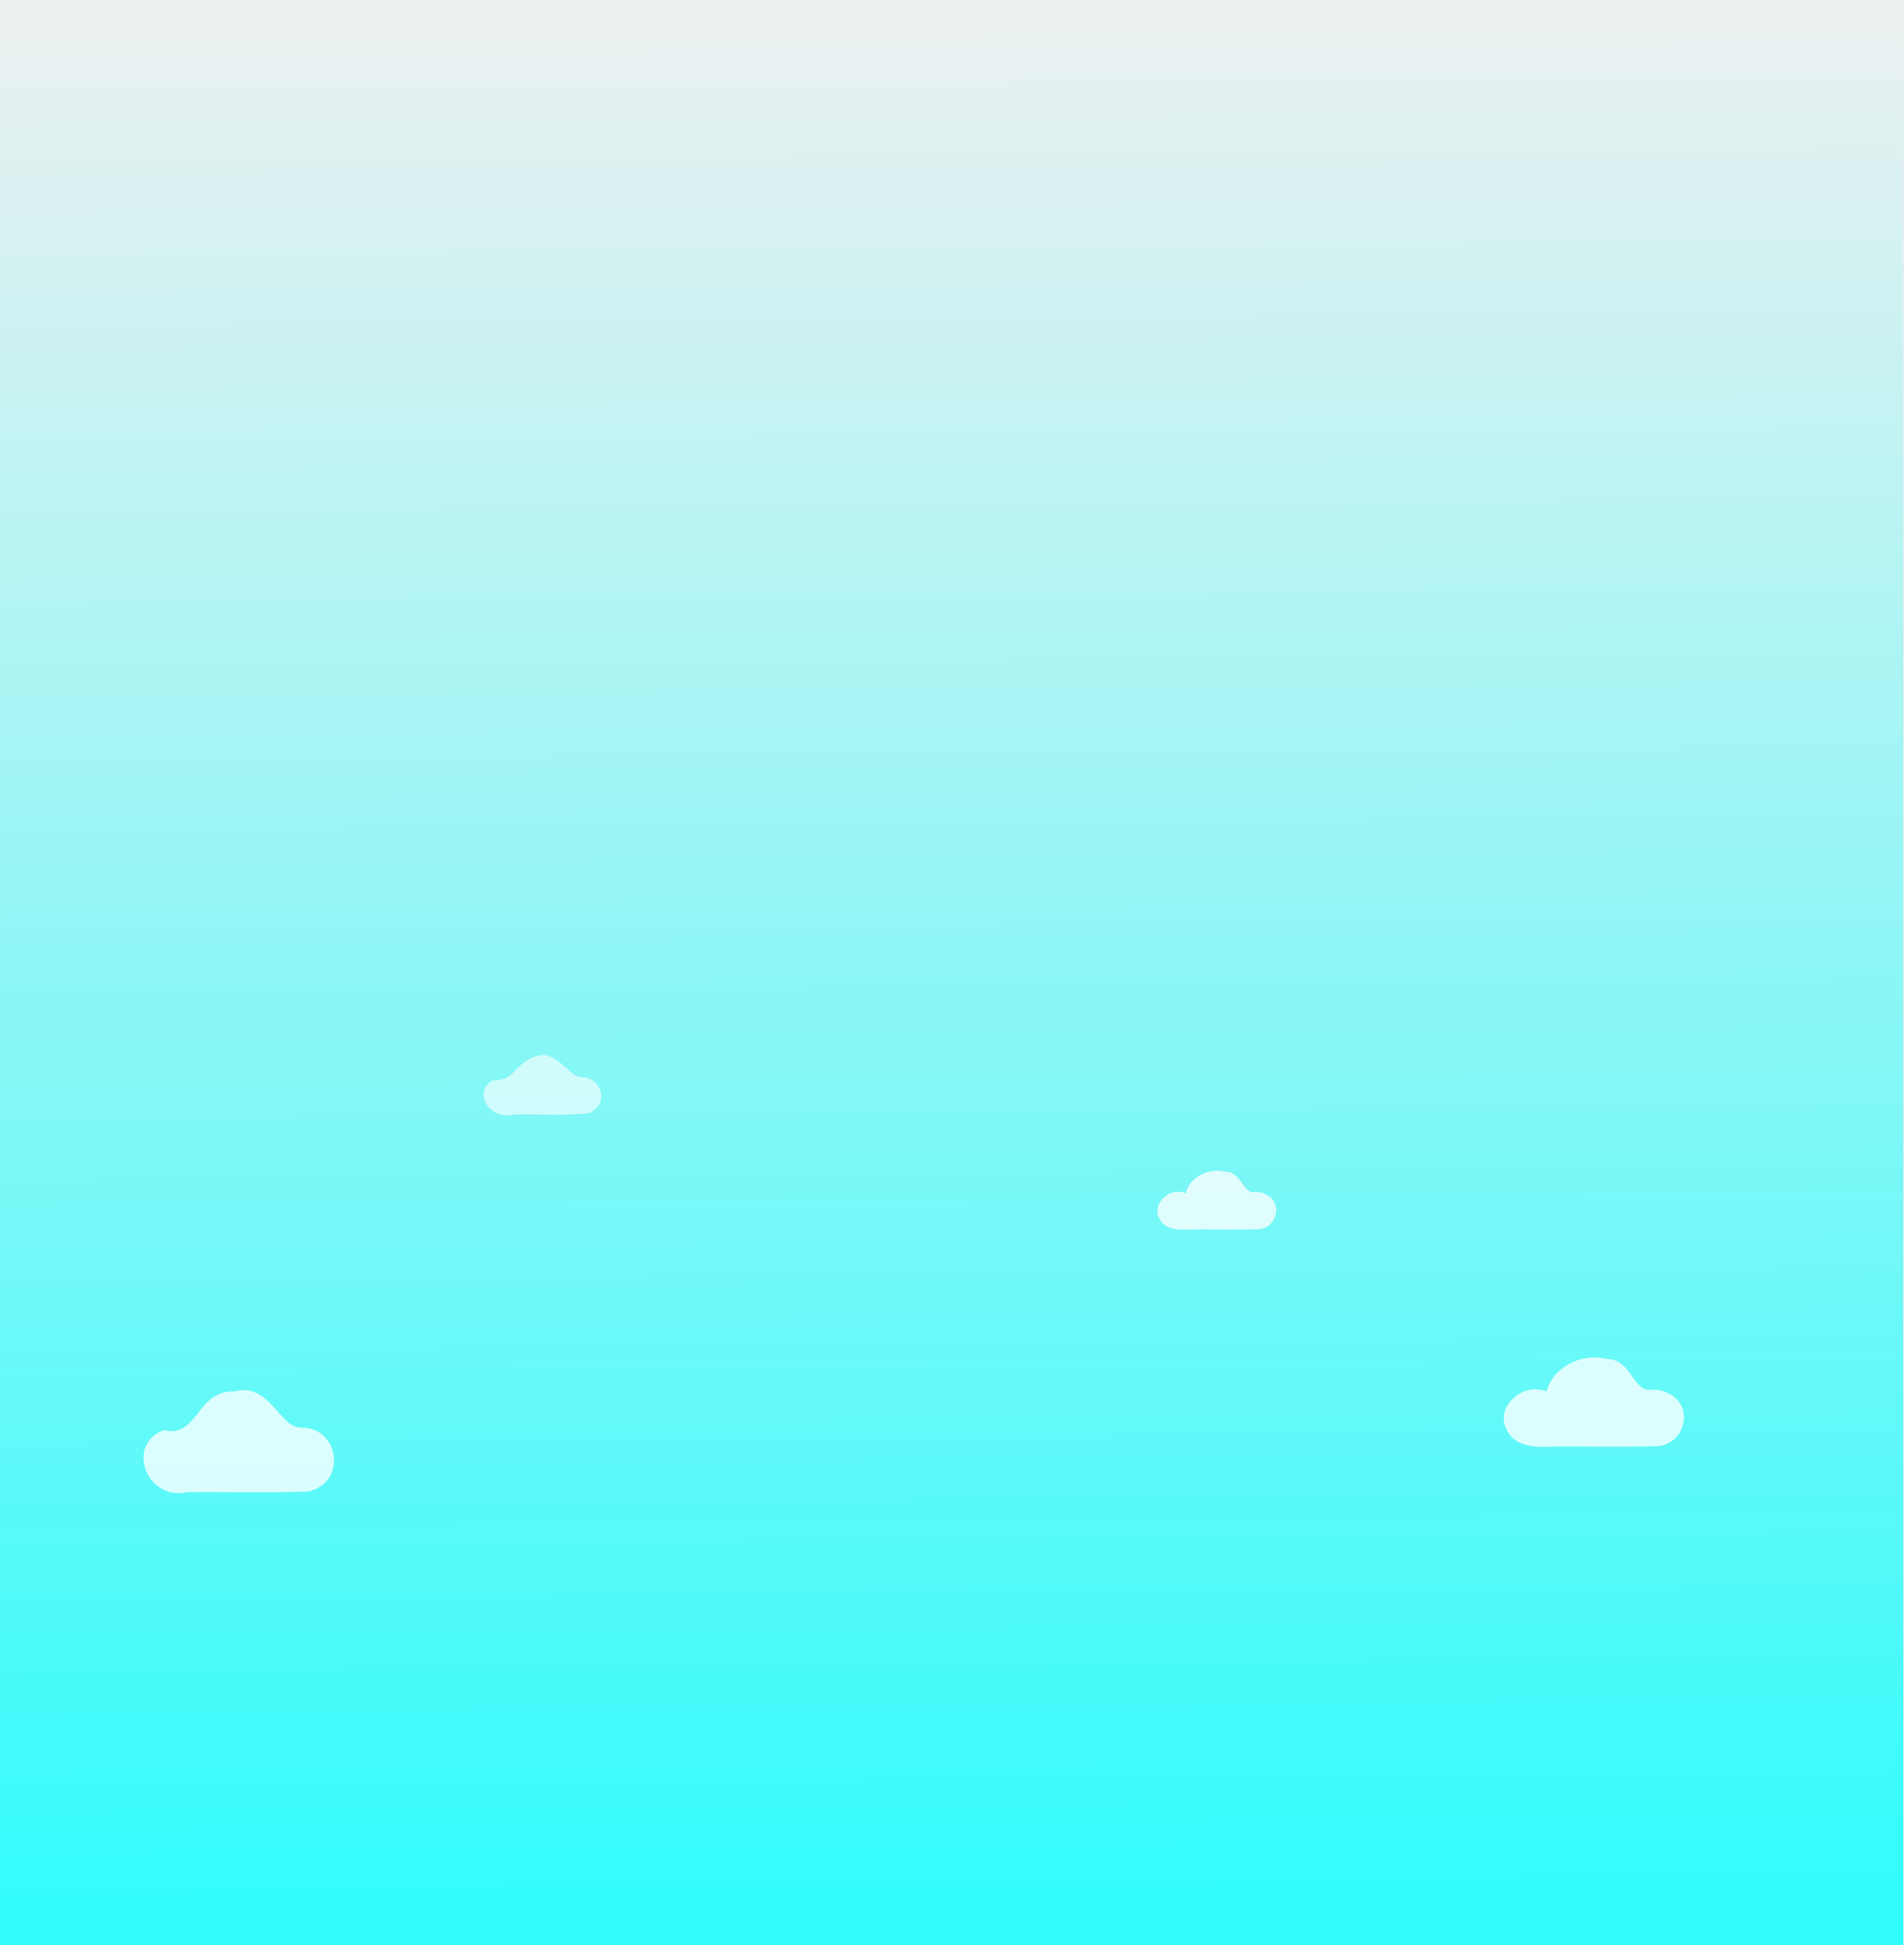
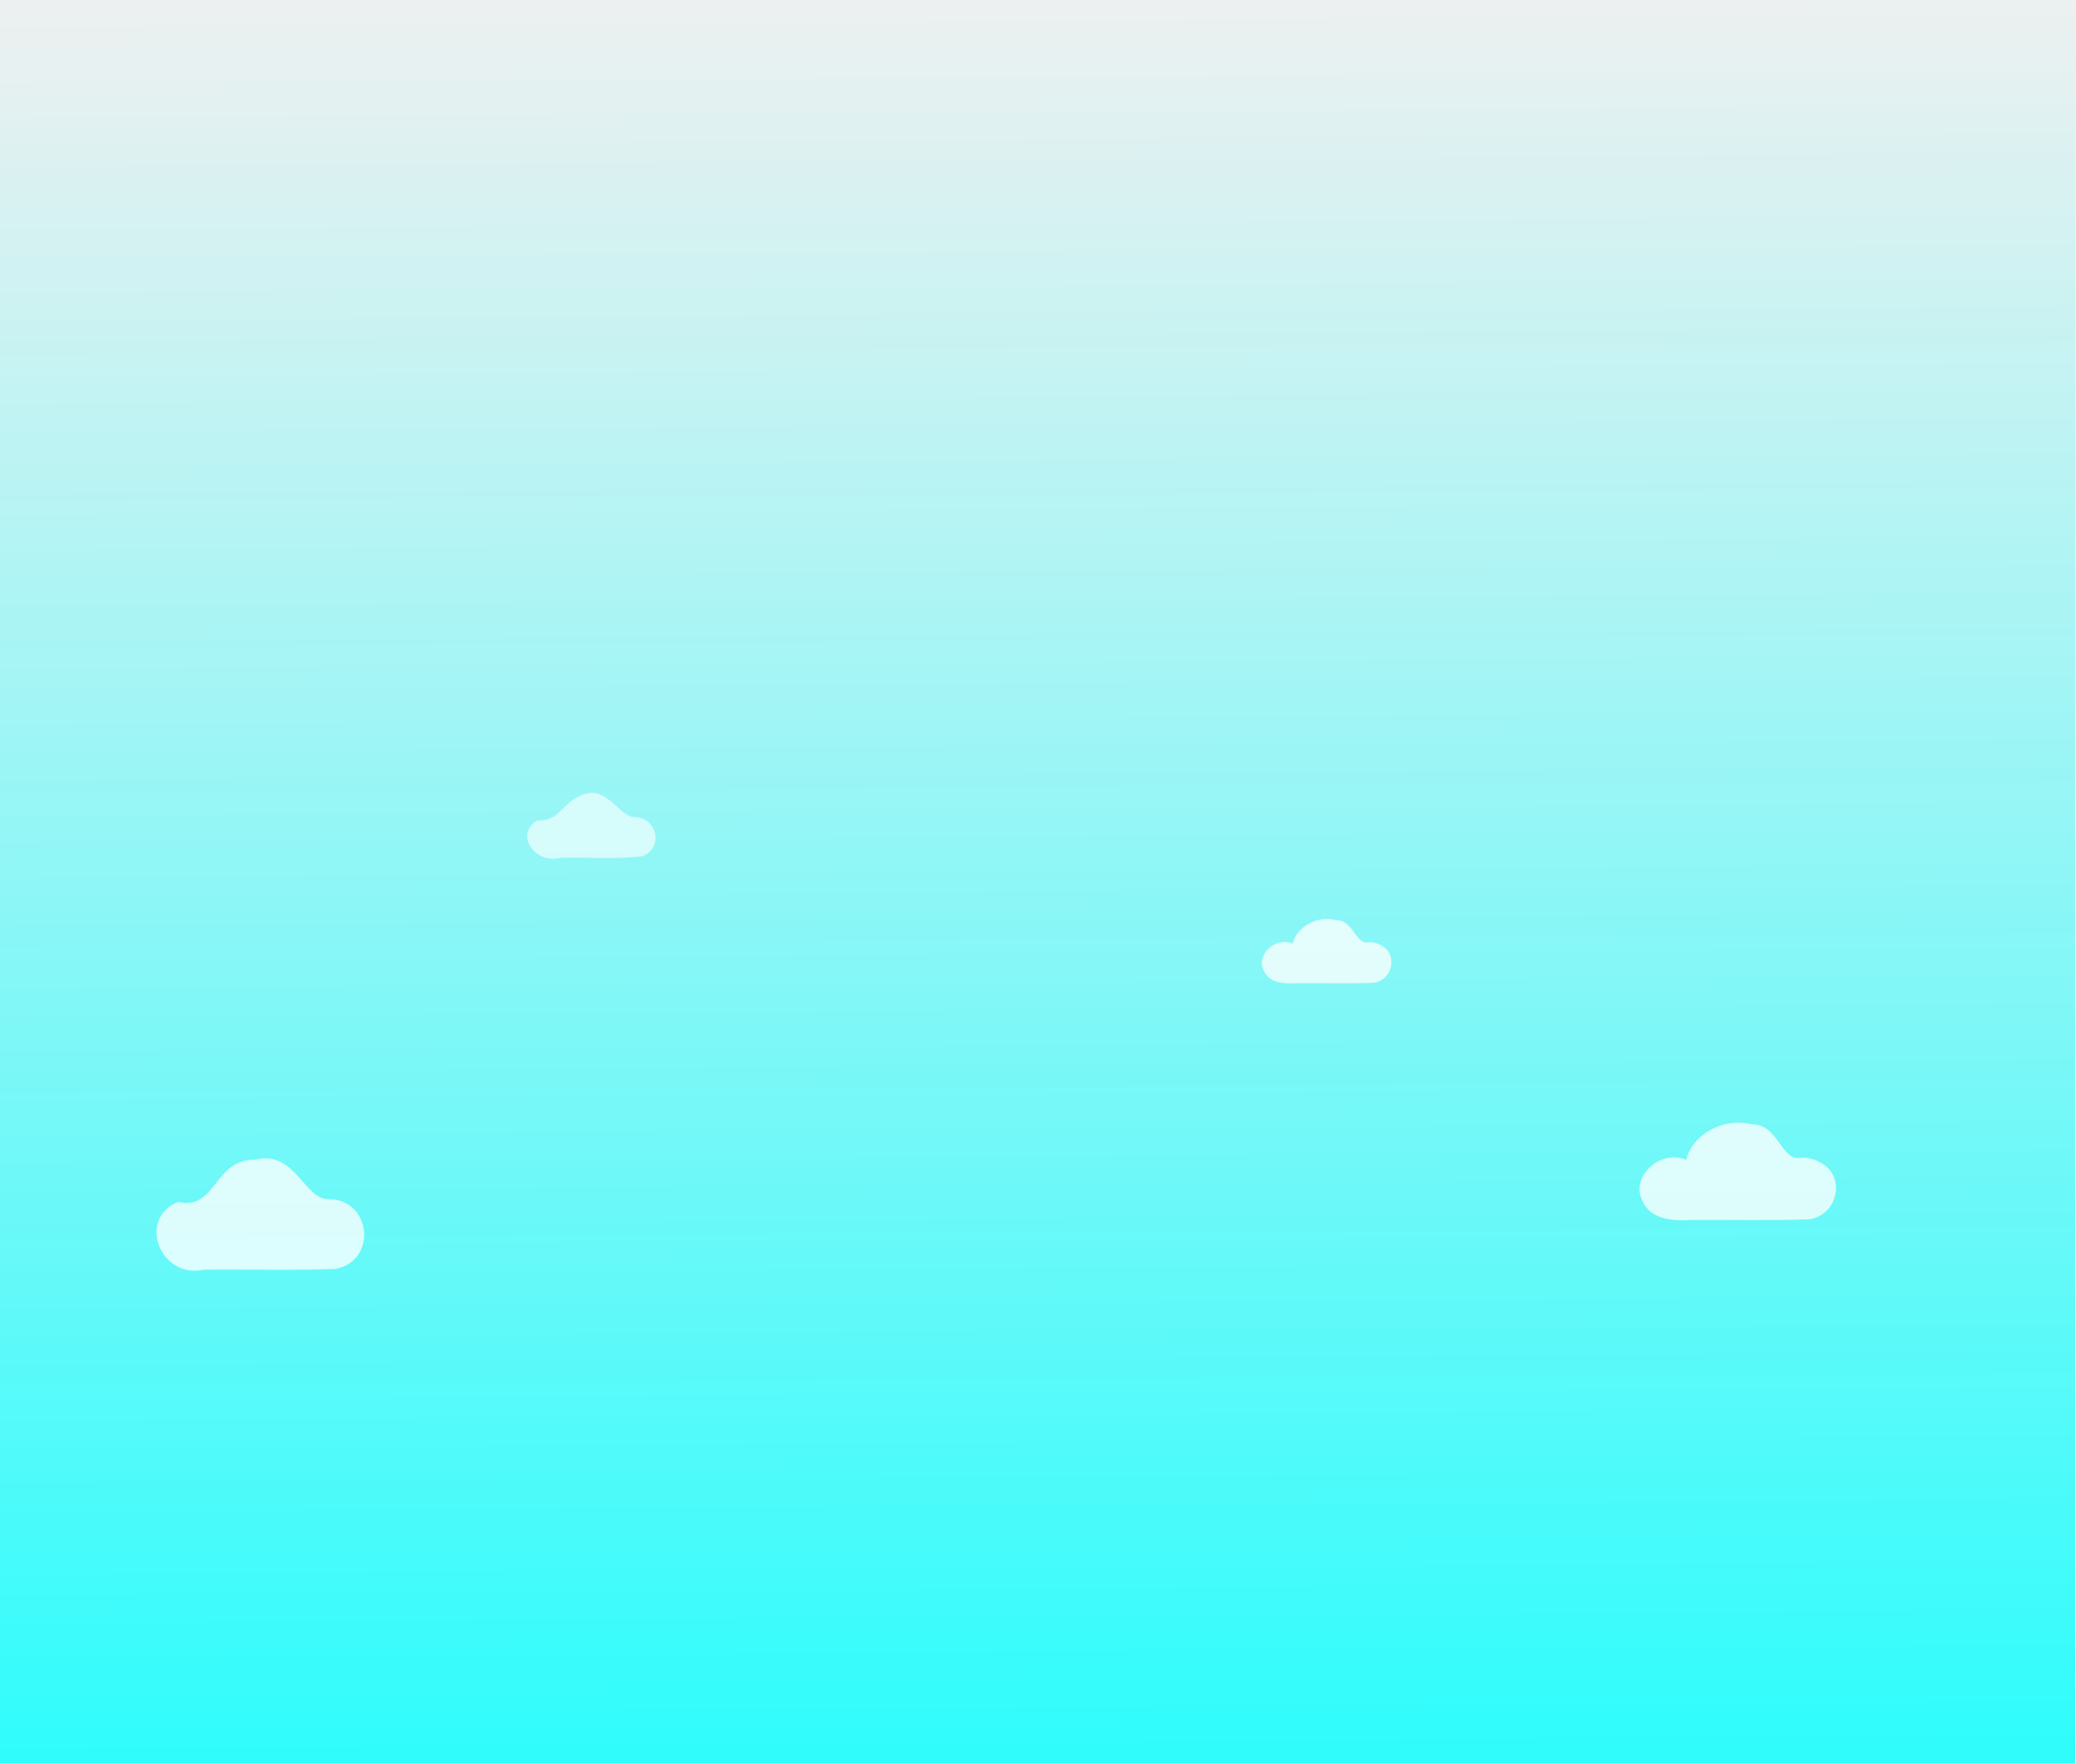
- <svg xmlns="http://www.w3.org/2000/svg" xmlns:xlink="http://www.w3.org/1999/xlink" width="153.478mm" height="156.86mm" viewBox="0 0 153.478 156.86" version="1.1" id="svg16005">
+ <svg xmlns="http://www.w3.org/2000/svg" xmlns:xlink="http://www.w3.org/1999/xlink" width="153.478mm" height="130.412mm" viewBox="0 0 153.478 130.412" version="1.1" id="svg16005">
  <defs id="defs16002">
    <linearGradient id="linearGradient20527">
      <stop style="stop-color:#00ffff;stop-opacity:1;" offset="0" id="stop20523" />
      <stop style="stop-color:#00ffff;stop-opacity:0;" offset="1" id="stop20525" />
    </linearGradient>
-     <linearGradient xlink:href="#linearGradient20527" id="linearGradient20529" x1="125.544" y1="180.401" x2="125.169" y2="92.172" gradientUnits="userSpaceOnUse" gradientTransform="matrix(1,0,0,1.79141,0.4562723,-142.0649)" />
+     <linearGradient xlink:href="#linearGradient20527" id="linearGradient20529" x1="125.544" y1="180.401" x2="125.169" y2="92.172" gradientUnits="userSpaceOnUse" gradientTransform="matrix(1,0,0,1.489369,0.4562723,-87.38979)" />
  </defs>
-   <g id="layer1" transform="translate(-35.25103,-25.35372)">
-     <rect style="opacity:0.8;fill:url(#linearGradient20529);fill-opacity:1;stroke-width:0.127;stroke-opacity:0.264;stop-color:#000000" id="rect20491" width="153.478" height="156.86" x="35.251" y="25.354" />
+   <g id="layer1" transform="translate(-35.25103,-51.80111)">
+     <rect style="opacity:0.8;fill:url(#linearGradient20529);fill-opacity:1;stroke-width:0.116;stroke-opacity:0.264;stop-color:#000000" id="rect20491" width="153.478" height="130.412" x="35.251" y="51.801" />
    <path d="m 168.535,137.419 c -1.575,0.381 -1.697,-2.501 -3.731,-2.465 -2.05,-0.546 -4.384,0.721 -4.838,2.621 -1.966,-0.81 -4.168,1.293 -3.235,3.043 0.558,1.368 2.259,1.498 3.627,1.406 2.894,-0.03 5.797,0.061 8.686,-0.047 2.13,-0.293 2.751,-3.156 0.903,-4.165 -0.414,-0.256 -0.913,-0.395 -1.413,-0.393 z" opacity="0.77" stroke-width="2.037" id="path837" style="fill:#ffffff" />
    <path d="m 59.533,140.484 c -1.737,0.063 -2.526,-3.694 -5.393,-2.91 -3.067,-0.109 -2.885,3.782 -5.706,3.114 -3.094,1.224 -1.323,5.742 1.901,5.008 3.245,-0.034 6.498,0.069 9.738,-0.053 3.097,-0.588 2.674,-5.16 -0.54,-5.16 z" opacity="0.77" stroke-width="0.044" id="path839" style="fill:#ffffff" />
    <g transform="matrix(2.063121,0,0,1.879517,-99.49355,-37.81422)" fill="#ffffff" id="g843" style="filter:url(#filter1073)" />
    <path d="m 136.507,121.478 c -1.038,0.251 -1.119,-1.649 -2.46,-1.625 -1.351,-0.36 -2.89,0.475 -3.189,1.728 -1.296,-0.534 -2.748,0.852 -2.132,2.006 0.368,0.902 1.489,0.987 2.391,0.927 1.908,-0.02 3.821,0.04 5.726,-0.031 1.404,-0.193 1.813,-2.08 0.596,-2.745 -0.273,-0.169 -0.602,-0.26 -0.931,-0.259 z" opacity="0.77" stroke-width="1.343" id="path21433" style="fill:#ffffff" />
    <g transform="matrix(1.91727,0,0,1.746646,-143.3457,-38.30777)" fill="#ffffff" id="g3003-6-7" style="opacity:0.8">
      <path d="m 117.585,86.186 c -0.58,-0.066 -1.073,-1.443 -2.069,-0.891 -0.74,0.364 -0.773,1.074 -1.649,1.038 -0.899,0.619 -0.039,1.859 0.888,1.578 1.053,-0.037 2.126,0.079 3.166,-0.068 0.857,-0.338 0.588,-1.68 -0.336,-1.658 z" opacity="0.77" stroke-width="0.014" id="path3001-0-5" />
    </g>
  </g>
</svg>
